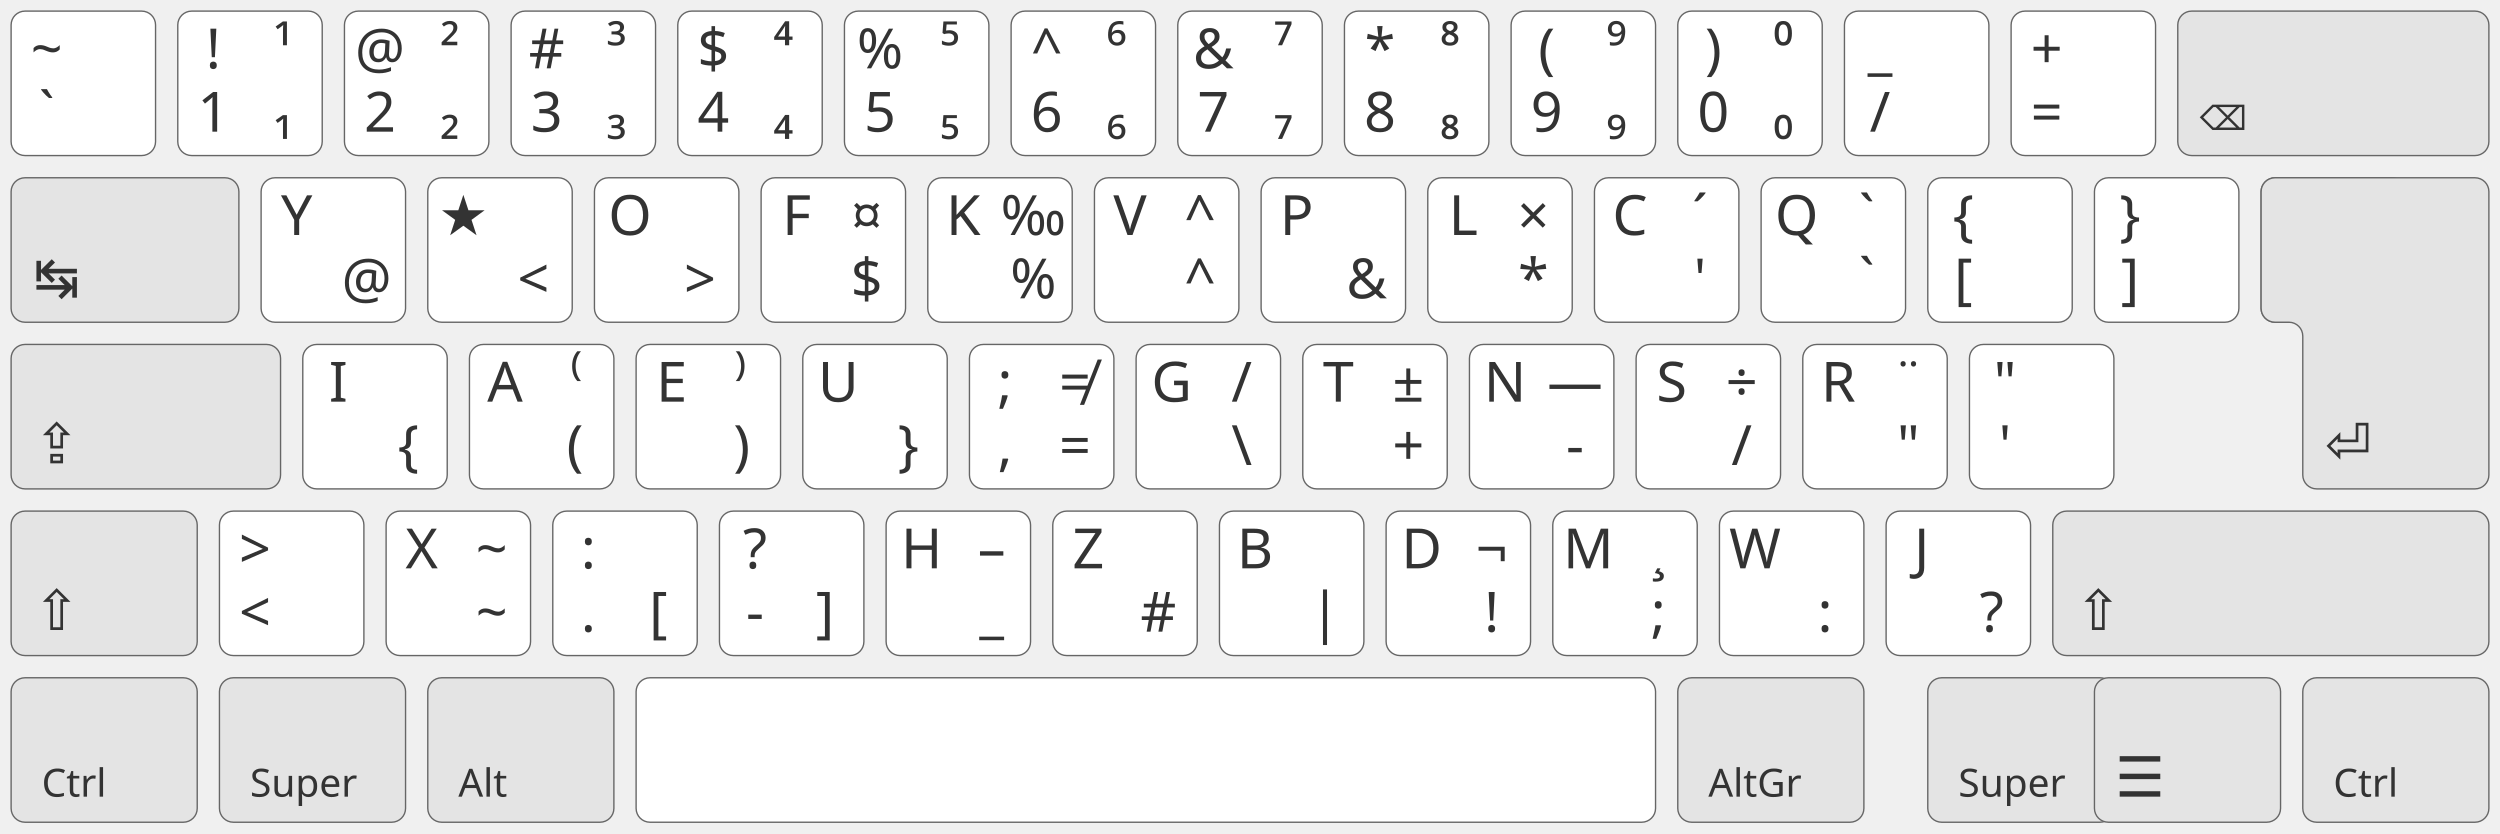
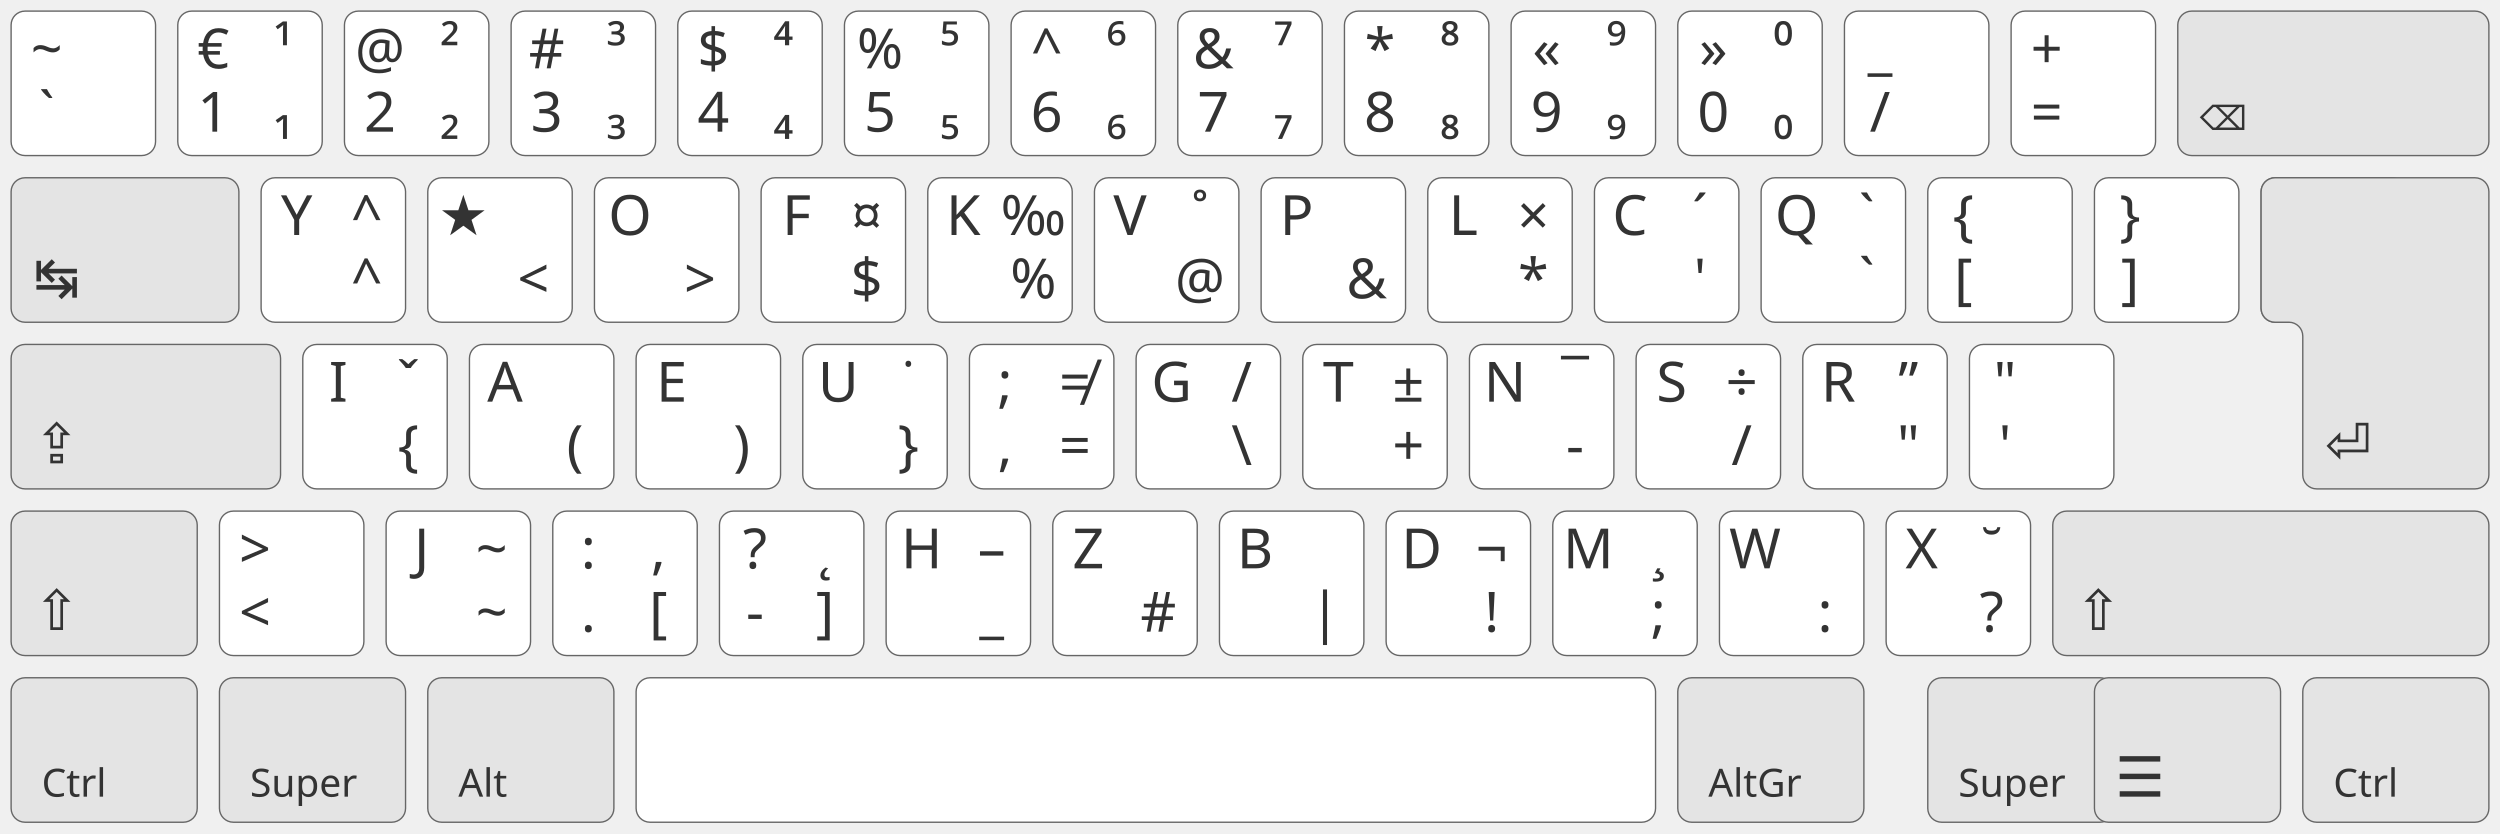
<svg xmlns="http://www.w3.org/2000/svg" class="iso intlBackslash altgr" platform="gnu" theme="" viewBox="0 0 900 300">
  <style>
    :root { color-scheme: light dark; }

    rect, path {
      stroke: #666;
      stroke-width: .5px;
      fill: #fff;
    }
    .specialKey,
    .specialKey rect,
    .specialKey path {
      fill: #e4e4e4;
    }
    text {
      fill: #333;
      font: normal 20px sans-serif;
      text-align: center;
    }
    #Backspace text {
      font-size: 12px;
    }

    #Escape { display: none; }

    #row_AE { transform: translate(4px, 4px); }
    #row_AD { transform: translate(4px, 64px); }
    #row_AC { transform: translate(4px, 124px); }
    #row_AB { transform: translate(4px, 184px); }
    #row_AA { transform: translate(4px, 244px); }

    /* Backslash + Enter */
    #Enter path.alt,
    #Enter     .iso,
    #Backslash .iso,
    .alt #Enter rect.ansi,
    .iso #Enter rect.ansi,
    .iso #Enter text.ansi,
    .alt #Backslash .ansi,
    .iso #Backslash .ansi { display: none; }
    #Enter text.ansi,
    .alt #Enter     .alt,
    .iso #Enter     .iso,
    .iso #Backslash .iso { display: block; }
    .iso #Backslash { transform: translate(765px, 60px); }
    .alt #Backslash { transform: translate(780px, -60px); }

    /* Backspace + IntlYen */
    #IntlYen, #Backspace .alt,
    .intlYen  #Backspace .ansi { display: none; }
    .intlYen  #Backspace .alt,
    .intlYen  #IntlYen { display: block; }

    /* ShiftLeft + IntlBackslash */
    #IntlBackslash, #ShiftLeft .iso,
    .intlBackslash  #ShiftLeft .ansi { display: none; }
    .intlBackslash  #ShiftLeft .iso,
    .intlBackslash  #IntlBackslash { display: block; }

    /* ShiftRight + IntlRo */
    #IntlRo, #ShiftRight .abnt,
    .intlRo  #ShiftRight .ansi { display: none; }
    .intlRo  #ShiftRight .abnt,
    .intlRo  #IntlRo { display: block; }

    /* Angle Mod */
    .am #KeyZ          { transform: translateX( 74px); }
    .am #KeyX          { transform: translateX(134px); }
    .am #KeyC          { transform: translateX(194px); }
    .am #KeyV          { transform: translateX(254px); }
    .am #KeyB          { transform: translateX(314px); }
    .am #IntlBackslash { transform: translateX(374px); }

    .specialKey   .ergo,
    .specialKey   .ol60,
    .specialKey   .ol50,
    .specialKey   .ol40,
    #Space        .ol60,
    #Space        .ol50,
    #Space        .ol40,
    #Backquote    .ol60,
    #BracketRight .ol60,
    #Equal        .ol60,
    .ergo #CapsLock,
    .ergo #Space      rect,
    .ergo #Backslash  rect,
    .ergo .specialKey rect,
    .ergo .specialKey text { display: none; }
    .ol50 #Escape,
    .ol40 #Escape,
    .ol60 #Space        .ol60,
    .ol50 #Space        .ol50,
    .ol40 #Space        .ol40,
    .ol60 #Backquote    .ol60,
    .ol60 #BracketRight .ol60,
    .ol60 #Backslash    .ol60,
    .ol60 #Equal        .ol60,
    .ol60 .specialKey   .ol60,
    .ol50 .specialKey   .ol50,
    .ol40 .specialKey   .ol40,
    .ergo .specialKey   .ergo { display: block; }

    .ol50 .pinkyKey, .ol50 #ContextMenu,
    .ol40 .pinkyKey, .ol40 #ContextMenu,
    .ol40 #row_AE .numberKey { display: none; }

    .ergo #row_AE       { transform: translate(94px, 4px); }
    .ergo #row_AD       { transform: translate(64px, 64px); }
    .ergo #row_AC       { transform: translate(49px, 124px); }
    .ergo #row_AB       { transform: translate(19px, 184px); }

    .ergo #Tab          { transform: translate(15px, 0px); }
    .ergo #ShiftLeft    { transform: translate(60px, 0px); }
    .ergo #ControlLeft  { transform: translate(75px, 0px); }
    .ergo #MetaLeft     { transform: translate(150px, 0px); }
    .ergo #AltLeft      { transform: translate(240px, 0px); }
    .ergo #Space        { transform: translate(315px, 0px); }
    .ergo #AltRight     { transform: translate(540px, 0px); }
    .ergo #MetaRight    { transform: translate(630px, 0px); }
    .ergo #ControlRight { transform: translate(750px, 0px); }

    .ergo .left         { transform: translate(-15px, 0px); }
    .ergo .right        { transform: translate(15px, 0px); }

    .ol60 .left         { transform: translate(-75px, 0px); }
    .ol60 #ControlRight { transform: translate(810px, 0px); }
    .ol60 #Backquote    { transform: translate(-15px, 0px); }
    .ol60 #ShiftRight   { transform: translate(795px, 0px); }
    .ol60 #ContextMenu  { transform: translate(750px, 0px); }
    .ol60 #Backslash    { transform: translate(690px, 120px); }
    .ol60 #Backspace    { transform: translate(277.5px, 60px); }
    .ol60 #Enter        { transform: translate(322.5px, 60px); }

    .ol50 #Escape       { transform: translate(-15px, 0px); }
    .ol50 #Backspace    { transform: translate(660px, 0px); }
    .ol50 #Enter        { transform: translate(705px, -60px); }

    .ol40 #Escape       { transform: translate(-15px, 120px); }
    .ol40 #Backspace    { transform: translate(660px, 60px); }
    .ol40 #Enter        { transform: translate(705px, 0px); }

    [platform="gnu"].ergo .specialKey .win,
    [platform="gnu"].ergo .specialKey .mac,
    [platform="win"].ergo .specialKey .gnu,
    [platform="win"].ergo .specialKey .mac { display: none; }
    .ergo .specialKey .mac,
    [platform="gnu"].ergo .specialKey .gnu,
    [platform="win"].ergo .specialKey .win { display: block; }

    /* swap Alt/Meta for MacOSX */
    [platform="gnu"].ergo #MetaLeft,
    [platform="win"].ergo #MetaLeft,
                    .ergo #AltLeft   { transform: translate(150px, 0px); }
    [platform="gnu"].ergo #AltLeft,
    [platform="win"].ergo #AltLeft,
                    .ergo #MetaLeft  { transform: translate(240px, 0px); }
    [platform="gnu"].ergo #AltRight,
    [platform="win"].ergo #AltRight,
                    .ergo #MetaRight { transform: translate(570px, 0px); }
    [platform="gnu"].ergo #MetaRight,
    [platform="win"].ergo #MetaRight,
                    .ergo #AltRight  { transform: translate(660px, 0px); }

    #NonConvert, #Convert, #KanaMode,
    #Lang1, #Lang2,
    #Space .jis,
    #Space .ks,
    .ergo #Space .ansi,
    .ol60 #Space .ansi,
    .ks  #Space .ansi,
    .ks  #Space .jis,
    .jis #Space .ansi,
    .jis #Space .ks { display: none; }
    .ks  #Space .ks,
    .jis #NonConvert, .jis #Convert, .jis #KanaMode,
    .ks #Lang1, .ks #Lang2,
    .jis #Space .jis { display: block; }

    #Backquote .jis,
    #CapsLock  .jis,
    .jis #Backquote .ansi,
    .jis #CapsLock  .ansi { display: none; }
    .jis #Backquote .jis,
    .jis #CapsLock .jis { display: block; }

    #Space text,
    #Lang1 text,
    #Lang2 text,
    #Convert text,
    #NonConvert text,
    .jis #CapsLock text { font-size: 14px; }
    #KanaMode text,
    .jis #Backquote text { font-size: 10px; }

    .specialKey .win,
    .specialKey .gnu {
      display: none;
      font-size: 14px;
    }

    /* display MacOSX by default */
    [platform="gnu"] .specialKey .win,
    [platform="gnu"] .specialKey .mac,
    [platform="win"] .specialKey .gnu,
    [platform="win"] .specialKey .mac { display: none; }
    [platform="mac"] .specialKey .mac,
    [platform="gnu"] .specialKey .gnu,
    [platform="win"] .specialKey .win { display: block; }

    /* swap Alt/Meta for MacOSX */
    [platform="gnu"] #MetaLeft,
    [platform="win"] #MetaLeft,  #AltLeft   { transform: translate(75px, 0px); }
    [platform="gnu"] #AltLeft,
    [platform="win"] #AltLeft,   #MetaLeft  { transform: translate(150px, 0px); }
    [platform="gnu"] #AltRight,
    [platform="win"] #AltRight,  #MetaRight { transform: translate(600px, 0px); }
    [platform="gnu"] #MetaRight,
    [platform="win"] #MetaRight, #AltRight  { transform: translate(675px, 0px); }

    /* optional color theme: reach */
    [theme="reach"] .numberKey rect { fill: hsl( 42, 100%, 95%); }
    [theme="reach"] .letterKey rect { fill: hsl(222, 100%, 95%); }
    [theme="reach"] .homeKey   rect { fill: hsl(222, 100%, 90%); }

    /* optional color theme: hints */
    [theme="hints"] [finger="m1"] rect { fill: hsl(  0, 100%, 95%); }
    [theme="hints"] [finger="l2"] rect { fill: hsl( 42, 100%, 85%); }
    [theme="hints"] [finger="r2"] rect { fill: hsl( 61, 100%, 85%); }
    [theme="hints"] [finger="l3"] rect,
    [theme="hints"] [finger="r3"] rect { fill: hsl(136, 100%, 85%); }
    [theme="hints"] [finger="l4"] rect,
    [theme="hints"] [finger="r4"] rect { fill: hsl(200, 100%, 85%); }
    [theme="hints"] [finger="l5"] rect,
    [theme="hints"] [finger="r5"] rect { fill: hsl(230, 100%, 85%); }
    [theme="hints"] .specialKey   rect,
    [theme="hints"] .specialKey   path { fill: #e4e4e4; }
    [theme="hints"] .hint         rect { fill: #a33; }
    [theme="hints"] .press        rect { fill: #335; }
    [theme="hints"] .press        text { fill: #fff; }
    [theme="hints"] .hint text {
      font-weight: bold;
      fill: white;
    }

    /* hide level3-6 by default */
    .level3, .level4, .level5, .level6 { display: none; }

    /* show 1dk */
    .odk .level5,
    .odk .level6 { display: block; }

    /* show 1dk and AltGr */
    .mixed .level3,
    .mixed .level5 { display: block; opacity: 1; }
    .mixed .level5 { transform: translate(0px, -22.8px); }

    /* show AltGr */
    .altgr .level3,
    .altgr .level4 { display: block; opacity: 1; }

    @media (prefers-color-scheme: dark) {
      rect, path { stroke: #777; fill: #444; }
      .specialKey, .specialKey rect, .specialKey path { fill: #333; }
      text { fill: #bbb; }
      .level3, .level4 { fill: #99f; }
      .level5, .level6 { fill: #6d6; }
      .deadKey { fill: #f44; }

      [theme="reach"] .numberKey rect { fill: hsl( 61, 25%, 30%); }
      [theme="reach"] .letterKey rect { fill: hsl(136, 30%, 30%); }
      [theme="reach"] .letterKey rect { fill: hsl(180, 30%, 30%); }
      [theme="reach"] .homeKey   rect { fill: hsl(230, 30%, 30%); }

      [theme="hints"] [finger="m1"] rect { fill: hsl(  0, 25%, 30%); }
      [theme="hints"] [finger="l2"] rect { fill: hsl( 31, 30%, 30%); }
      [theme="hints"] [finger="r2"] rect { fill: hsl( 61, 30%, 30%); }
      [theme="hints"] [finger="l3"] rect,
      [theme="hints"] [finger="r3"] rect { fill: hsl(136, 30%, 30%); }
      [theme="hints"] [finger="l4"] rect,
      [theme="hints"] [finger="r4"] rect { fill: hsl(200, 30%, 30%); }
      [theme="hints"] [finger="l5"] rect,
      [theme="hints"] [finger="r5"] rect { fill: hsl(230, 30%, 30%); }
      [theme="hints"] .specialKey   rect,
      [theme="hints"] .specialKey   path { fill: #333; }
      [theme="hints"] .hint         rect { fill: #a33; }
      [theme="hints"] .press        rect { fill: #335; }
      [theme="hints"] .press        text { fill: #fff; }
      [theme="hints"] .hint text {
        font-weight: bold;
        fill: white;
      }
    }
  </style>
  <g id="row_AE">
    <g class="left">
      <g class="specialKey" finger="l5" id="Escape">
        <rect width="67" height="52" class="ergo" rx="5" ry="5" />
        <text x="16.4" y="42.8" class="ergo" text-anchor="middle">⎋</text>
      </g>
      <g class="pinkyKey" finger="l5" id="Backquote">
        <rect width="52" height="52" rx="5" ry="5" class="specialKey jis" />
        <rect width="52" height="52" rx="5" ry="5" class="ansi alt iso ergo" />
        <rect width="67" height="52" rx="5" ry="5" class="ol60" />
        <text x="26" y="20" class="jis" text-anchor="middle">半角</text>
        <text x="26" y="32" class="jis" text-anchor="middle">全角</text>
        <text x="26" y="44" class="jis" text-anchor="middle">漢字</text>
        <g class="ansi key" text-anchor="middle">
          <text x="12.8" y="43.4" class="level1">`</text>
          <text x="12.8" y="20.6" class="level2">~</text>
          <text x="38.0" y="43.4" class="level3" />
          <text x="38.0" y="20.6" class="level4" />
          <text x="38.0" y="43.4" class="level5" />
          <text x="38.0" y="20.6" class="level6" />
        </g>
      </g>
      <g class="numberKey" finger="l5" id="Digit1" transform="translate(60)">
        <rect width="52" height="52" rx="5" ry="5" />
        <g class="key" text-anchor="middle">
          <text x="12.8" y="43.4" class="level1">1</text>
-           <text x="12.8" y="20.6" class="level2">!</text>
+           <text x="12.8" y="20.6" class="level2">€</text>
          <text x="38.0" y="43.4" class="level3">₁</text>
          <text x="38.0" y="20.6" class="level4">¹</text>
-           <text x="38.0" y="43.4" class="level5">§</text>
-           <text x="38.0" y="20.6" class="level6">¡</text>
+           <text x="38.0" y="43.4" class="level5">„</text>
+           <text x="38.0" y="20.6" class="level6">‚</text>
        </g>
      </g>
      <g class="numberKey" finger="l4" id="Digit2" transform="translate(120)">
        <rect width="52" height="52" rx="5" ry="5" />
        <g class="key" text-anchor="middle">
          <text x="12.8" y="43.4" class="level1">2</text>
          <text x="12.8" y="20.6" class="level2">@</text>
          <text x="38.0" y="43.4" class="level3">₂</text>
          <text x="38.0" y="20.6" class="level4">²</text>
-           <text x="38.0" y="43.4" class="level5">¶</text>
+           <text x="38.0" y="43.4" class="level5">°</text>
          <text x="38.0" y="20.6" class="level6" />
        </g>
      </g>
      <g class="numberKey" finger="l3" id="Digit3" transform="translate(180)">
        <rect width="52" height="52" rx="5" ry="5" />
        <g class="key" text-anchor="middle">
          <text x="12.8" y="43.4" class="level1">3</text>
          <text x="12.8" y="20.6" class="level2">#</text>
          <text x="38.0" y="43.4" class="level3">₃</text>
          <text x="38.0" y="20.6" class="level4">³</text>
-           <text x="38.0" y="43.4" class="level5">°</text>
+           <text x="38.0" y="43.4" class="level5">¶</text>
          <text x="38.0" y="20.6" class="level6" />
        </g>
      </g>
      <g class="numberKey" finger="l2" id="Digit4" transform="translate(240)">
        <rect width="52" height="52" rx="5" ry="5" />
        <g class="key" text-anchor="middle">
          <text x="12.8" y="43.4" class="level1">4</text>
          <text x="12.8" y="20.6" class="level2">$</text>
          <text x="38.0" y="43.4" class="level3">₄</text>
          <text x="38.0" y="20.6" class="level4">⁴</text>
-           <text x="38.0" y="43.4" class="level5">£</text>
-           <text x="38.0" y="20.6" class="level6">¢</text>
+           <text x="38.0" y="43.4" class="level5">¢</text>
+           <text x="38.0" y="20.6" class="level6" />
        </g>
      </g>
      <g class="numberKey" finger="l2" id="Digit5" transform="translate(300)">
        <rect width="52" height="52" rx="5" ry="5" />
        <g class="key" text-anchor="middle">
          <text x="12.8" y="43.4" class="level1">5</text>
          <text x="12.8" y="20.6" class="level2">%</text>
          <text x="38.0" y="43.4" class="level3">₅</text>
          <text x="38.0" y="20.6" class="level4">⁵</text>
-           <text x="38.0" y="43.4" class="level5">€</text>
-           <text x="38.0" y="20.6" class="level6">‰</text>
+           <text x="38.0" y="43.4" class="level5">‰</text>
+           <text x="38.0" y="20.6" class="level6" />
        </g>
      </g>
    </g>
    <g class="right">
      <g class="numberKey" finger="r2" id="Digit6" transform="translate(360)">
        <rect width="52" height="52" rx="5" ry="5" />
        <g class="key" text-anchor="middle">
          <text x="12.8" y="43.4" class="level1">6</text>
          <text x="12.8" y="20.6" class="level2">^</text>
          <text x="38.0" y="43.4" class="level3">₆</text>
          <text x="38.0" y="20.6" class="level4">⁶</text>
-           <text x="38.0" y="43.4" class="level5">¥</text>
+           <text x="38.0" y="43.4" class="level5" />
          <text x="38.0" y="20.6" class="level6" />
        </g>
      </g>
      <g class="numberKey" finger="r2" id="Digit7" transform="translate(420)">
        <rect width="52" height="52" rx="5" ry="5" />
        <g class="key" text-anchor="middle">
          <text x="12.8" y="43.4" class="level1">7</text>
          <text x="12.8" y="20.6" class="level2">&amp;</text>
          <text x="38.0" y="43.4" class="level3">₇</text>
          <text x="38.0" y="20.6" class="level4">⁷</text>
-           <text x="38.0" y="43.4" class="level5">¤</text>
+           <text x="38.0" y="43.4" class="level5" />
          <text x="38.0" y="20.6" class="level6" />
        </g>
      </g>
      <g class="numberKey" finger="r3" id="Digit8" transform="translate(480)">
        <rect width="52" height="52" rx="5" ry="5" />
        <g class="key" text-anchor="middle">
          <text x="12.8" y="43.4" class="level1">8</text>
          <text x="12.8" y="20.6" class="level2">*</text>
          <text x="38.0" y="43.4" class="level3">₈</text>
          <text x="38.0" y="20.6" class="level4">⁸</text>
-           <text x="38.0" y="43.4" class="level5">„</text>
+           <text x="38.0" y="43.4" class="level5">§</text>
          <text x="38.0" y="20.6" class="level6" />
        </g>
      </g>
      <g class="numberKey" finger="r4" id="Digit9" transform="translate(540)">
        <rect width="52" height="52" rx="5" ry="5" />
        <g class="key" text-anchor="middle">
          <text x="12.8" y="43.4" class="level1">9</text>
-           <text x="12.8" y="20.6" class="level2">(</text>
+           <text x="12.8" y="20.6" class="level2">«</text>
          <text x="38.0" y="43.4" class="level3">₉</text>
          <text x="38.0" y="20.6" class="level4">⁹</text>
          <text x="38.0" y="43.4" class="level5">“</text>
-           <text x="38.0" y="20.6" class="level6">«</text>
+           <text x="38.0" y="20.6" class="level6" />
        </g>
      </g>
      <g class="numberKey" finger="r5" id="Digit0" transform="translate(600)">
        <rect width="52" height="52" rx="5" ry="5" />
        <g class="key" text-anchor="middle">
          <text x="12.8" y="43.4" class="level1">0</text>
-           <text x="12.8" y="20.6" class="level2">)</text>
+           <text x="12.8" y="20.6" class="level2">»</text>
          <text x="38.0" y="43.4" class="level3">₀</text>
          <text x="38.0" y="20.6" class="level4">⁰</text>
          <text x="38.0" y="43.4" class="level5">”</text>
-           <text x="38.0" y="20.6" class="level6">»</text>
+           <text x="38.0" y="20.6" class="level6" />
        </g>
      </g>
      <g class="pinkyKey" finger="r5" id="Minus" transform="translate(660)">
        <rect width="52" height="52" rx="5" ry="5" />
        <g class="key" text-anchor="middle">
          <text x="12.8" y="43.4" class="level1">/</text>
          <text x="12.8" y="20.6" class="level2">_</text>
          <text x="38.0" y="43.4" class="level3" />
          <text x="38.0" y="20.6" class="level4" />
          <text x="38.0" y="43.4" class="level5">÷</text>
          <text x="38.0" y="20.6" class="level6">–</text>
        </g>
      </g>
      <g class="pinkyKey" finger="r5" id="Equal" transform="translate(720)">
        <rect width="52" height="52" rx="5" ry="5" />
        <rect width="67" height="52" rx="5" ry="5" class="ol60" />
        <g class="key" text-anchor="middle">
          <text x="12.8" y="43.4" class="level1">=</text>
          <text x="12.8" y="20.6" class="level2">+</text>
          <text x="38.0" y="43.4" class="level3" />
          <text x="38.0" y="20.6" class="level4" />
          <text x="38.0" y="43.4" class="level5">≠</text>
          <text x="38.0" y="20.6" class="level6">±</text>
        </g>
      </g>
      <g class="pinkyKey" finger="r5" id="IntlYen" transform="translate(780)">
        <rect width="52" height="52" rx="5" ry="5" />
        <g class="key" text-anchor="middle">
          <text x="12.8" y="43.4" class="level1" />
          <text x="12.8" y="20.6" class="level2" />
          <text x="38.0" y="43.4" class="level3" />
          <text x="38.0" y="20.6" class="level4" />
          <text x="38.0" y="43.4" class="level5" />
          <text x="38.0" y="20.6" class="level6" />
        </g>
      </g>
      <g class="specialKey" finger="r5" id="Backspace" transform="translate(780)">
        <rect width="112" height="52" rx="5" ry="5" class="ansi" />
        <rect width="67" height="112" rx="5" ry="5" class="ol60" y="-60" />
        <rect width="67" height="52" rx="5" ry="5" class="ol40 ol50" />
        <rect width="52" height="52" rx="5" ry="5" class="alt" x="60" />
        <text x="16.4" y="42.8" class="ansi" text-anchor="middle">⌫</text>
        <text x="16.4" y="42.8" class="ergo" text-anchor="middle">⌫</text>
        <text x="16.4" y="42.8" class="alt" text-anchor="middle" transform="translate(60)">⌫</text>
      </g>
    </g>
  </g>
  <g id="row_AD">
    <g class="left">
      <g class="specialKey" finger="l5" id="Tab">
        <rect width="82" height="52" rx="5" ry="5" />
        <rect width="67" height="52" class="ergo" rx="5" ry="5" />
        <text x="16.4" y="42.8" text-anchor="middle">↹</text>
        <text x="16.4" y="42.8" text-anchor="middle" class="ergo">↹</text>
      </g>
      <g class="letterKey" finger="l5" id="KeyQ" transform="translate(90)">
        <rect width="52" height="52" rx="5" ry="5" />
        <g class="key" text-anchor="middle">
          <text x="12.8" y="43.4" class="level1" />
          <text x="12.8" y="20.6" class="level2">Y</text>
-           <text x="38.0" y="43.4" class="level3">@</text>
-           <text x="38.0" y="20.6" class="level4" />
+           <text x="38.0" y="43.4" class="level3">^</text>
+           <text x="38.0" y="20.6" class="level4 deadKey">^</text>
          <text x="38.0" y="43.4" class="level5" />
          <text x="38.0" y="20.6" class="level6" />
        </g>
      </g>
      <g class="letterKey" finger="l4" id="KeyW" transform="translate(150)">
        <rect width="52" height="52" rx="5" ry="5" />
        <g class="key" text-anchor="middle">
          <text x="12.8" y="43.4" class="level1" />
          <text x="12.8" y="20.6" class="level2 deadKey">★</text>
          <text x="38.0" y="43.4" class="level3">&lt;</text>
          <text x="38.0" y="20.6" class="level4" />
          <text x="38.0" y="43.4" class="level5 deadKey">¨</text>
          <text x="38.0" y="20.6" class="level6" />
        </g>
      </g>
      <g class="letterKey" finger="l3" id="KeyE" transform="translate(210)">
        <rect width="52" height="52" rx="5" ry="5" />
        <g class="key" text-anchor="middle">
          <text x="12.8" y="43.4" class="level1" />
          <text x="12.8" y="20.6" class="level2">O</text>
          <text x="38.0" y="43.4" class="level3">&gt;</text>
          <text x="38.0" y="20.6" class="level4" />
          <text x="38.0" y="43.4" class="level5">ô</text>
          <text x="38.0" y="20.6" class="level6" />
        </g>
      </g>
      <g class="letterKey" finger="l2" id="KeyR" transform="translate(270)">
        <rect width="52" height="52" rx="5" ry="5" />
        <g class="key" text-anchor="middle">
          <text x="12.8" y="43.4" class="level1" />
          <text x="12.8" y="20.6" class="level2">F</text>
          <text x="38.0" y="43.4" class="level3">$</text>
          <text x="38.0" y="20.6" class="level4 deadKey">¤</text>
          <text x="38.0" y="43.4" class="level5">è</text>
          <text x="38.0" y="20.6" class="level6" />
        </g>
      </g>
      <g class="letterKey" finger="l2" id="KeyT" transform="translate(330)">
        <rect width="52" height="52" rx="5" ry="5" />
        <g class="key" text-anchor="middle">
          <text x="12.8" y="43.4" class="level1" />
          <text x="12.8" y="20.6" class="level2">K</text>
          <text x="38.0" y="43.4" class="level3">%</text>
          <text x="38.0" y="20.6" class="level4">‰</text>
          <text x="38.0" y="43.4" class="level5">ù</text>
          <text x="38.0" y="20.6" class="level6" />
        </g>
      </g>
    </g>
    <g class="right">
      <g class="letterKey" finger="r2" id="KeyY" transform="translate(390)">
        <rect width="52" height="52" rx="5" ry="5" />
        <g class="key" text-anchor="middle">
          <text x="12.8" y="43.4" class="level1" />
          <text x="12.8" y="20.6" class="level2">V</text>
-           <text x="38.0" y="43.4" class="level3">^</text>
-           <text x="38.0" y="20.6" class="level4 deadKey">^</text>
-           <text x="38.0" y="43.4" class="level5">–</text>
+           <text x="38.0" y="43.4" class="level3">@</text>
+           <text x="38.0" y="20.6" class="level4 deadKey">˚</text>
+           <text x="38.0" y="43.4" class="level5" />
          <text x="38.0" y="20.6" class="level6" />
        </g>
      </g>
      <g class="letterKey" finger="r2" id="KeyU" transform="translate(450)">
        <rect width="52" height="52" rx="5" ry="5" />
        <g class="key" text-anchor="middle">
          <text x="12.8" y="43.4" class="level1" />
          <text x="12.8" y="20.6" class="level2">P</text>
          <text x="38.0" y="43.4" class="level3">&amp;</text>
          <text x="38.0" y="20.6" class="level4" />
          <text x="38.0" y="43.4" class="level5" />
          <text x="38.0" y="20.6" class="level6" />
        </g>
      </g>
      <g class="letterKey" finger="r3" id="KeyI" transform="translate(510)">
        <rect width="52" height="52" rx="5" ry="5" />
        <g class="key" text-anchor="middle">
          <text x="12.8" y="43.4" class="level1" />
          <text x="12.8" y="20.6" class="level2">L</text>
          <text x="38.0" y="43.4" class="level3">*</text>
          <text x="38.0" y="20.6" class="level4">×</text>
          <text x="38.0" y="43.4" class="level5">ñ</text>
          <text x="38.0" y="20.6" class="level6" />
        </g>
      </g>
      <g class="letterKey" finger="r4" id="KeyO" transform="translate(570)">
        <rect width="52" height="52" rx="5" ry="5" />
        <g class="key" text-anchor="middle">
          <text x="12.8" y="43.4" class="level1" />
          <text x="12.8" y="20.6" class="level2">C</text>
          <text x="38.0" y="43.4" class="level3">'</text>
          <text x="38.0" y="20.6" class="level4 deadKey">´</text>
          <text x="38.0" y="43.4" class="level5">ç</text>
          <text x="38.0" y="20.6" class="level6" />
        </g>
      </g>
      <g class="letterKey" finger="r5" id="KeyP" transform="translate(630)">
        <rect width="52" height="52" rx="5" ry="5" />
        <g class="key" text-anchor="middle">
          <text x="12.8" y="43.4" class="level1" />
          <text x="12.8" y="20.6" class="level2">Q</text>
          <text x="38.0" y="43.4" class="level3">`</text>
          <text x="38.0" y="20.6" class="level4 deadKey">`</text>
          <text x="38.0" y="43.4" class="level5" />
          <text x="38.0" y="20.6" class="level6" />
        </g>
      </g>
      <g class="pinkyKey" finger="r5" id="BracketLeft" transform="translate(690)">
        <rect width="52" height="52" rx="5" ry="5" />
        <g class="key" text-anchor="middle">
          <text x="12.8" y="43.4" class="level1">[</text>
          <text x="12.8" y="20.6" class="level2">{</text>
          <text x="38.0" y="43.4" class="level3" />
          <text x="38.0" y="20.6" class="level4" />
          <text x="38.0" y="43.4" class="level5" />
          <text x="38.0" y="20.6" class="level6" />
        </g>
      </g>
      <g class="pinkyKey" finger="r5" id="BracketRight" transform="translate(750)">
        <rect width="52" height="52" rx="5" ry="5" />
        <rect width="67" height="52" rx="5" ry="5" class="ol60" />
        <g class="key" text-anchor="middle">
          <text x="12.8" y="43.4" class="level1">]</text>
          <text x="12.8" y="20.6" class="level2">}</text>
          <text x="38.0" y="43.4" class="level3" />
          <text x="38.0" y="20.6" class="level4" />
          <text x="38.0" y="43.4" class="level5" />
          <text x="38.0" y="20.6" class="level6" />
        </g>
      </g>
      <g class="pinkyKey" finger="r5" id="Backslash" transform="translate(810)">
        <rect width="82" height="52" rx="5" ry="5" class="ansi" />
        <rect width="52" height="52" rx="5" ry="5" class="iso ol60" />
        <g class="key" text-anchor="middle">
          <text x="12.8" y="43.4" class="level1">\</text>
          <text x="12.8" y="20.6" class="level2">|</text>
          <text x="38.0" y="43.4" class="level3" />
          <text x="38.0" y="20.6" class="level4" />
          <text x="38.0" y="43.4" class="level5" />
          <text x="38.0" y="20.6" class="level6" />
        </g>
      </g>
    </g>
  </g>
  <g id="row_AC">
    <g class="left">
      <g class="specialKey" finger="l5" id="CapsLock">
        <rect width="97" height="52" rx="5" ry="5" />
        <text x="16.4" y="42.8" text-anchor="middle" class="ansi">⇪</text>
        <text x="23.0" y="42.8" text-anchor="middle" class="jis">英数</text>
      </g>
      <g class="letterKey homeKey" finger="l5" id="KeyA" transform="translate(105)">
        <rect width="52" height="52" rx="5" ry="5" />
        <g class="key" text-anchor="middle">
          <text x="12.8" y="43.4" class="level1" />
          <text x="12.8" y="20.6" class="level2">I</text>
          <text x="38.0" y="43.4" class="level3">{</text>
-           <text x="38.0" y="20.6" class="level4" />
+           <text x="38.0" y="20.6" class="level4 deadKey">ˇ</text>
          <text x="38.0" y="43.4" class="level5">î</text>
          <text x="38.0" y="20.6" class="level6" />
        </g>
      </g>
      <g class="letterKey homeKey" finger="l4" id="KeyS" transform="translate(165)">
        <rect width="52" height="52" rx="5" ry="5" />
        <g class="key" text-anchor="middle">
          <text x="12.8" y="43.4" class="level1" />
          <text x="12.8" y="20.6" class="level2">A</text>
          <text x="38.0" y="43.4" class="level3">(</text>
-           <text x="38.0" y="20.6" class="level4">⁽</text>
+           <text x="38.0" y="20.6" class="level4" />
          <text x="38.0" y="43.4" class="level5">æ</text>
          <text x="38.0" y="20.6" class="level6" />
        </g>
      </g>
      <g class="letterKey homeKey" finger="l3" id="KeyD" transform="translate(225)">
        <rect width="52" height="52" rx="5" ry="5" />
        <g class="key" text-anchor="middle">
          <text x="12.8" y="43.4" class="level1" />
          <text x="12.8" y="20.6" class="level2">E</text>
          <text x="38.0" y="43.4" class="level3">)</text>
-           <text x="38.0" y="20.6" class="level4">⁾</text>
+           <text x="38.0" y="20.6" class="level4" />
          <text x="38.0" y="43.4" class="level5">ê</text>
          <text x="38.0" y="20.6" class="level6" />
        </g>
      </g>
      <g class="letterKey homeKey" finger="l2" id="KeyF" transform="translate(285)">
        <rect width="52" height="52" rx="5" ry="5" />
        <g class="key" text-anchor="middle">
          <text x="12.8" y="43.4" class="level1" />
          <text x="12.8" y="20.6" class="level2">U</text>
          <text x="38.0" y="43.4" class="level3">}</text>
-           <text x="38.0" y="20.6" class="level4" />
+           <text x="38.0" y="20.6" class="level4 deadKey">˙</text>
          <text x="38.0" y="43.4" class="level5">é</text>
          <text x="38.0" y="20.6" class="level6" />
        </g>
      </g>
      <g class="letterKey" finger="l2" id="KeyG" transform="translate(345)">
        <rect width="52" height="52" rx="5" ry="5" />
        <g class="key" text-anchor="middle">
          <text x="12.8" y="43.4" class="level1">,</text>
          <text x="12.8" y="20.6" class="level2">;</text>
          <text x="38.0" y="43.4" class="level3">=</text>
          <text x="38.0" y="20.6" class="level4">≠</text>
          <text x="38.0" y="43.4" class="level5">û</text>
          <text x="38.0" y="20.6" class="level6" />
        </g>
      </g>
    </g>
    <g class="right">
      <g class="letterKey" finger="r2" id="KeyH" transform="translate(405)">
        <rect width="52" height="52" rx="5" ry="5" />
        <g class="key" text-anchor="middle">
          <text x="12.8" y="43.4" class="level1" />
          <text x="12.8" y="20.6" class="level2">G</text>
          <text x="38.0" y="43.4" class="level3">\</text>
          <text x="38.0" y="20.6" class="level4 deadKey">/</text>
          <text x="38.0" y="43.4" class="level5 deadKey">α</text>
          <text x="38.0" y="20.6" class="level6" />
        </g>
      </g>
      <g class="letterKey homeKey" finger="r2" id="KeyJ" transform="translate(465)">
        <rect width="52" height="52" rx="5" ry="5" />
        <g class="key" text-anchor="middle">
          <text x="12.8" y="43.4" class="level1" />
          <text x="12.8" y="20.6" class="level2">T</text>
          <text x="38.0" y="43.4" class="level3">+</text>
          <text x="38.0" y="20.6" class="level4">±</text>
          <text x="38.0" y="43.4" class="level5">à</text>
          <text x="38.0" y="20.6" class="level6" />
        </g>
      </g>
      <g class="letterKey homeKey" finger="r3" id="KeyK" transform="translate(525)">
        <rect width="52" height="52" rx="5" ry="5" />
        <g class="key" text-anchor="middle">
          <text x="12.8" y="43.4" class="level1" />
          <text x="12.8" y="20.6" class="level2">N</text>
          <text x="38.0" y="43.4" class="level3">-</text>
-           <text x="38.0" y="20.6" class="level4">—</text>
+           <text x="38.0" y="20.6" class="level4 deadKey">¯</text>
          <text x="38.0" y="43.4" class="level5">â</text>
          <text x="38.0" y="20.6" class="level6" />
        </g>
      </g>
      <g class="letterKey homeKey" finger="r4" id="KeyL" transform="translate(585)">
        <rect width="52" height="52" rx="5" ry="5" />
        <g class="key" text-anchor="middle">
          <text x="12.8" y="43.4" class="level1" />
          <text x="12.8" y="20.6" class="level2">S</text>
          <text x="38.0" y="43.4" class="level3">/</text>
          <text x="38.0" y="20.6" class="level4">÷</text>
          <text x="38.0" y="43.4" class="level5">_</text>
          <text x="38.0" y="20.6" class="level6" />
        </g>
      </g>
      <g class="letterKey homeKey" finger="r5" id="Semicolon" transform="translate(645)">
        <rect width="52" height="52" rx="5" ry="5" />
        <g class="key" text-anchor="middle">
          <text x="12.8" y="43.4" class="level1" />
          <text x="12.8" y="20.6" class="level2">R</text>
          <text x="38.0" y="43.4" class="level3">"</text>
-           <text x="38.0" y="20.6" class="level4 deadKey">¨</text>
+           <text x="38.0" y="20.6" class="level4 deadKey">”</text>
          <text x="38.0" y="43.4" class="level5">œ</text>
          <text x="38.0" y="20.6" class="level6" />
        </g>
      </g>
      <g class="pinkyKey" finger="r5" id="Quote" transform="translate(705)">
        <rect width="52" height="52" rx="5" ry="5" />
        <g class="key" text-anchor="middle">
          <text x="12.8" y="43.4" class="level1">'</text>
          <text x="12.8" y="20.6" class="level2">"</text>
          <text x="38.0" y="43.4" class="level3" />
          <text x="38.0" y="20.6" class="level4" />
          <text x="38.0" y="43.4" class="level5" />
          <text x="38.0" y="20.6" class="level6" />
        </g>
      </g>
      <g class="specialKey" finger="r5" id="Enter" transform="translate(765)">
        <path class="alt" d="M50-60h72a5 5 0 0 1 5 5V47a5 5 0 0 1-5 5H5a5 5 0 0 1-5-5V5a5 5 0 0 1 5-5h35a5 5 1 0 0 5-5v-50a5 5 0 0 1 5-5z" />
        <path class="iso" d="M50-60h72a5 5 0 0 1 5 5V47a5 5 0 0 1-5 5H65a5 5 0 0 1-5-5V-3a5 5 1 0 0-5-5h-5a5 5 0 0 1-5-5v-42a5 5 0 0 1 5-5z" />
        <rect width="127" height="52" rx="5" ry="5" class="ansi" />
        <rect width="67" height="112" rx="5" ry="5" class="ol60" y="-60" />
        <rect width="67" height="52" rx="5" ry="5" class="ol40 ol50" />
        <text x="16.4" y="42.8" text-anchor="middle" class="ansi alt ergo">⏎</text>
        <text x="16.4" y="42.8" text-anchor="middle" class="iso" transform="translate(60)">⏎</text>
      </g>
    </g>
  </g>
  <g id="row_AB">
    <g class="left">
      <g class="specialKey" finger="l5" id="ShiftLeft">
        <rect width="127" height="52" rx="5" ry="5" class="ansi alt" />
        <rect width="67" height="52" rx="5" ry="5" class="iso" />
        <rect width="67" height="112" rx="5" ry="5" class="ol50 ol60" y="-60" />
        <rect width="67" height="52" rx="5" ry="5" class="ol40" />
        <text x="16.4" y="42.8" text-anchor="middle">⇧</text>
        <text x="16.4" y="42.8" text-anchor="middle" class="ergo">⇧</text>
      </g>
      <g class="pinkyKey" finger="l5" id="IntlBackslash" transform="translate(75)">
        <rect width="52" height="52" rx="5" ry="5" />
        <g class="key" text-anchor="middle">
          <text x="12.8" y="43.4" class="level1">&lt;</text>
          <text x="12.8" y="20.6" class="level2">&gt;</text>
          <text x="38.0" y="43.4" class="level3" />
          <text x="38.0" y="20.6" class="level4" />
          <text x="38.0" y="43.4" class="level5" />
          <text x="38.0" y="20.6" class="level6" />
        </g>
      </g>
      <g class="letterKey" finger="l5" id="KeyZ" transform="translate(135)">
        <rect width="52" height="52" rx="5" ry="5" />
        <g class="key" text-anchor="middle">
          <text x="12.8" y="43.4" class="level1" />
-           <text x="12.8" y="20.6" class="level2">X</text>
+           <text x="12.8" y="20.6" class="level2">J</text>
          <text x="38.0" y="43.4" class="level3">~</text>
          <text x="38.0" y="20.6" class="level4 deadKey">~</text>
          <text x="38.0" y="43.4" class="level5" />
          <text x="38.0" y="20.6" class="level6" />
        </g>
      </g>
      <g class="letterKey" finger="l4" id="KeyX" transform="translate(195)">
        <rect width="52" height="52" rx="5" ry="5" />
        <g class="key" text-anchor="middle">
          <text x="12.8" y="43.4" class="level1">.</text>
          <text x="12.8" y="20.6" class="level2">:</text>
          <text x="38.0" y="43.4" class="level3">[</text>
-           <text x="38.0" y="20.6" class="level4" />
+           <text x="38.0" y="20.6" class="level4 deadKey">,</text>
          <text x="38.0" y="43.4" class="level5">…</text>
          <text x="38.0" y="20.6" class="level6" />
        </g>
      </g>
      <g class="letterKey" finger="l3" id="KeyC" transform="translate(255)">
        <rect width="52" height="52" rx="5" ry="5" />
        <g class="key" text-anchor="middle">
          <text x="12.8" y="43.4" class="level1">-</text>
          <text x="12.8" y="20.6" class="level2">?</text>
          <text x="38.0" y="43.4" class="level3">]</text>
-           <text x="38.0" y="20.6" class="level4" />
+           <text x="38.0" y="20.6" class="level4 deadKey">˛</text>
          <text x="38.0" y="43.4" class="level5">‑</text>
          <text x="38.0" y="20.6" class="level6">¿</text>
        </g>
      </g>
      <g class="letterKey" finger="l2" id="KeyV" transform="translate(315)">
        <rect width="52" height="52" rx="5" ry="5" />
        <g class="key" text-anchor="middle">
          <text x="12.8" y="43.4" class="level1" />
          <text x="12.8" y="20.6" class="level2">H</text>
          <text x="38.0" y="43.4" class="level3">_</text>
          <text x="38.0" y="20.6" class="level4">–</text>
-           <text x="38.0" y="43.4" class="level5" />
+           <text x="38.0" y="43.4" class="level5">–</text>
          <text x="38.0" y="20.6" class="level6" />
        </g>
      </g>
      <g class="letterKey" finger="l2" id="KeyB" transform="translate(375)">
        <rect width="52" height="52" rx="5" ry="5" />
        <g class="key" text-anchor="middle">
          <text x="12.8" y="43.4" class="level1" />
          <text x="12.8" y="20.6" class="level2">Z</text>
          <text x="38.0" y="43.4" class="level3">#</text>
          <text x="38.0" y="20.6" class="level4" />
-           <text x="38.0" y="43.4" class="level5">ŭ</text>
+           <text x="38.0" y="43.4" class="level5">—</text>
          <text x="38.0" y="20.6" class="level6" />
        </g>
      </g>
    </g>
    <g class="right">
      <g class="letterKey" finger="r2" id="KeyN" transform="translate(435)">
        <rect width="52" height="52" rx="5" ry="5" />
        <g class="key" text-anchor="middle">
          <text x="12.8" y="43.4" class="level1" />
          <text x="12.8" y="20.6" class="level2">B</text>
          <text x="38.0" y="43.4" class="level3">|</text>
          <text x="38.0" y="20.6" class="level4" />
-           <text x="38.0" y="43.4" class="level5">—</text>
+           <text x="38.0" y="43.4" class="level5" />
          <text x="38.0" y="20.6" class="level6" />
        </g>
      </g>
      <g class="letterKey" finger="r2" id="KeyM" transform="translate(495)">
        <rect width="52" height="52" rx="5" ry="5" />
        <g class="key" text-anchor="middle">
          <text x="12.8" y="43.4" class="level1" />
          <text x="12.8" y="20.6" class="level2">D</text>
          <text x="38.0" y="43.4" class="level3">!</text>
          <text x="38.0" y="20.6" class="level4">¬</text>
          <text x="38.0" y="43.4" class="level5">·</text>
          <text x="38.0" y="20.6" class="level6">•</text>
        </g>
      </g>
      <g class="letterKey" finger="r3" id="Comma" transform="translate(555)">
        <rect width="52" height="52" rx="5" ry="5" />
        <g class="key" text-anchor="middle">
          <text x="12.8" y="43.4" class="level1" />
          <text x="12.8" y="20.6" class="level2">M</text>
          <text x="38.0" y="43.4" class="level3">;</text>
          <text x="38.0" y="20.6" class="level4 deadKey">¸</text>
          <text x="38.0" y="43.4" class="level5">µ</text>
          <text x="38.0" y="20.6" class="level6" />
        </g>
      </g>
      <g class="letterKey" finger="r4" id="Period" transform="translate(615)">
        <rect width="52" height="52" rx="5" ry="5" />
        <g class="key" text-anchor="middle">
          <text x="12.8" y="43.4" class="level1" />
          <text x="12.8" y="20.6" class="level2">W</text>
          <text x="38.0" y="43.4" class="level3">:</text>
          <text x="38.0" y="20.6" class="level4" />
          <text x="38.0" y="43.4" class="level5">ß</text>
          <text x="38.0" y="20.6" class="level6" />
        </g>
      </g>
      <g class="letterKey" finger="r5" id="Slash" transform="translate(675)">
        <rect width="52" height="52" rx="5" ry="5" />
        <g class="key" text-anchor="middle">
          <text x="12.8" y="43.4" class="level1" />
-           <text x="12.8" y="20.6" class="level2">J</text>
+           <text x="12.8" y="20.6" class="level2">X</text>
          <text x="38.0" y="43.4" class="level3">?</text>
-           <text x="38.0" y="20.6" class="level4" />
+           <text x="38.0" y="20.6" class="level4 deadKey">˘</text>
          <text x="38.0" y="43.4" class="level5" />
          <text x="38.0" y="20.6" class="level6" />
        </g>
      </g>
      <g class="pinkyKey" finger="r5" id="IntlRo" transform="translate(735)">
        <rect width="52" height="52" rx="5" ry="5" />
      </g>
      <g class="specialKey" finger="r5" id="ShiftRight" transform="translate(735)">
        <rect width="157" height="52" rx="5" ry="5" class="ansi" />
        <rect width="97" height="52" rx="5" ry="5" class="abnt" x="60" />
        <rect width="67" height="112" rx="5" ry="5" class="ol50 ol60" y="-60" />
        <rect width="67" height="52" rx="5" ry="5" class="ol40" />
        <text x="16.4" y="42.8" text-anchor="middle" class="ansi">⇧</text>
        <text x="16.4" y="42.8" text-anchor="middle" class="ergo">⇧</text>
        <text x="16.4" y="42.8" text-anchor="middle" class="abnt" transform="translate(60)">⇧</text>
      </g>
    </g>
  </g>
  <g id="row_AA">
    <g class="left">
      <g class="specialKey" id="ControlLeft">
        <rect width="67" height="52" rx="5" ry="5" />
        <rect width="67" height="52" rx="5" ry="5" class="ergo" />
        <text x="11.0" y="42.8" class="win gnu">Ctrl</text>
        <text x="16.4" y="42.8" class="mac" text-anchor="middle">⌃</text>
      </g>
      <g class="specialKey" id="MetaLeft" transform="translate(75)">
        <rect width="67" height="52" rx="5" ry="5" />
        <rect width="82" height="52" rx="5" ry="5" class="ergo" />
        <text x="11.0" y="42.8" class="win">Win</text>
        <text x="11.0" y="42.8" class="gnu">Super</text>
        <text x="16.4" y="42.8" class="mac" text-anchor="middle">⌘</text>
      </g>
      <g class="specialKey" id="AltLeft" transform="translate(150)">
        <rect width="67" height="52" rx="5" ry="5" />
        <rect width="82" height="52" rx="5" ry="5" class="ergo" />
        <text x="11.0" y="42.8" class="win gnu">Alt</text>
        <text x="16.4" y="42.8" class="mac" text-anchor="middle">⌥</text>
      </g>
      <g class="specialKey" id="Lang2" transform="translate(225)">
        <rect width="52" height="52" rx="5" ry="5" />
        <text x="20" y="42.8" text-anchor="middle">한자</text>
      </g>
      <g class="specialKey" id="NonConvert" transform="translate(225)">
        <rect width="52" height="52" rx="5" ry="5" />
        <text x="26" y="42.8" text-anchor="middle">無変換</text>
      </g>
    </g>
    <g class="homeKey" finger="m1" id="Space" transform="translate(225)">
      <rect width="367" height="52" rx="5" ry="5" class="ansi" />
      <rect width="322" height="52" rx="5" ry="5" class="ol60" x="-60" />
      <rect width="262" height="52" rx="5" ry="5" class="ol50 ol40" />
      <rect width="247" height="52" rx="5" ry="5" class="ks" x="60" />
      <rect width="187" height="52" rx="5" ry="5" class="jis" x="60" />
      <g class="key" text-anchor="begin">
        <text x="11.0" y="43.4" class="level1 ansi" />
        <text x="-49.0" y="43.4" class="level2 ol60" />
        <text x="11.0" y="43.4" class="level1 ol50 ol40" />
        <text x="11.0" y="20.6" class="level2 ansi" />
        <text x="-49.0" y="20.6" class="level2 ol60" />
        <text x="11.0" y="20.6" class="level2 ol50 ol40" />
      </g>
      <g class="key" text-anchor="end">
        <text x="356.0" y="43.4" class="level3 ansi" />
        <text x="356.0" y="43.4" class="level5 ansi" />
        <text x="251.0" y="43.4" class="level3 ol60 ol50 ol40" />
        <text x="251.0" y="43.4" class="level5 ol60 ol50 ol40" />
      </g>
    </g>
    <g class="right">
      <g class="specialKey" id="Convert" transform="translate(480)">
        <rect width="52" height="52" rx="5" ry="5" />
        <text x="26" y="42.8" text-anchor="middle">変換</text>
      </g>
      <g class="specialKey" id="KanaMode" transform="translate(540)">
        <rect width="52" height="52" rx="5" ry="5" />
        <text x="26" y="20" text-anchor="middle">カタカナ</text>
        <text x="26" y="32" text-anchor="middle">ひらがな</text>
        <text x="26" y="44" text-anchor="middle">ローマ字</text>
      </g>
      <g class="specialKey" id="Lang1" transform="translate(540)">
        <rect width="52" height="52" rx="5" ry="5" />
        <text x="20" y="42.8" text-anchor="middle">한/영</text>
      </g>
      <g class="specialKey" id="AltRight" transform="translate(600)">
        <rect width="67" height="52" rx="5" ry="5" />
        <rect width="82" height="52" rx="5" ry="5" class="ergo" />
        <text x="11.0" y="42.8" class="win gnu">AltGr</text>
        <text x="16.4" y="42.8" class="mac" text-anchor="middle">⌥</text>
      </g>
      <g class="specialKey" id="MetaRight" transform="translate(690)">
        <rect width="67" height="52" rx="5" ry="5" />
        <rect width="82" height="52" rx="5" ry="5" class="ergo" />
        <text x="11.0" y="42.8" class="win">Win</text>
        <text x="11.0" y="42.8" class="gnu">Super</text>
        <text x="16.4" y="42.8" class="mac" text-anchor="middle">⌘</text>
      </g>
      <g class="specialKey" id="ContextMenu" transform="translate(750)">
        <rect width="67" height="52" rx="5" ry="5" />
        <rect width="52" height="52" rx="5" ry="5" class="ergo" />
        <text x="16.4" y="42.8" text-anchor="middle">☰</text>
        <text x="16.4" y="42.8" text-anchor="middle" class="ol60">☰</text>
      </g>
      <g class="specialKey" id="ControlRight" transform="translate(825)">
        <rect width="67" height="52" rx="5" ry="5" />
        <rect width="67" height="52" rx="5" ry="5" class="ergo" />
        <text x="11.0" y="42.8" class="win gnu">Ctrl</text>
        <text x="16.4" y="42.8" class="mac" text-anchor="middle">⌃</text>
      </g>
    </g>
  </g>
</svg>
